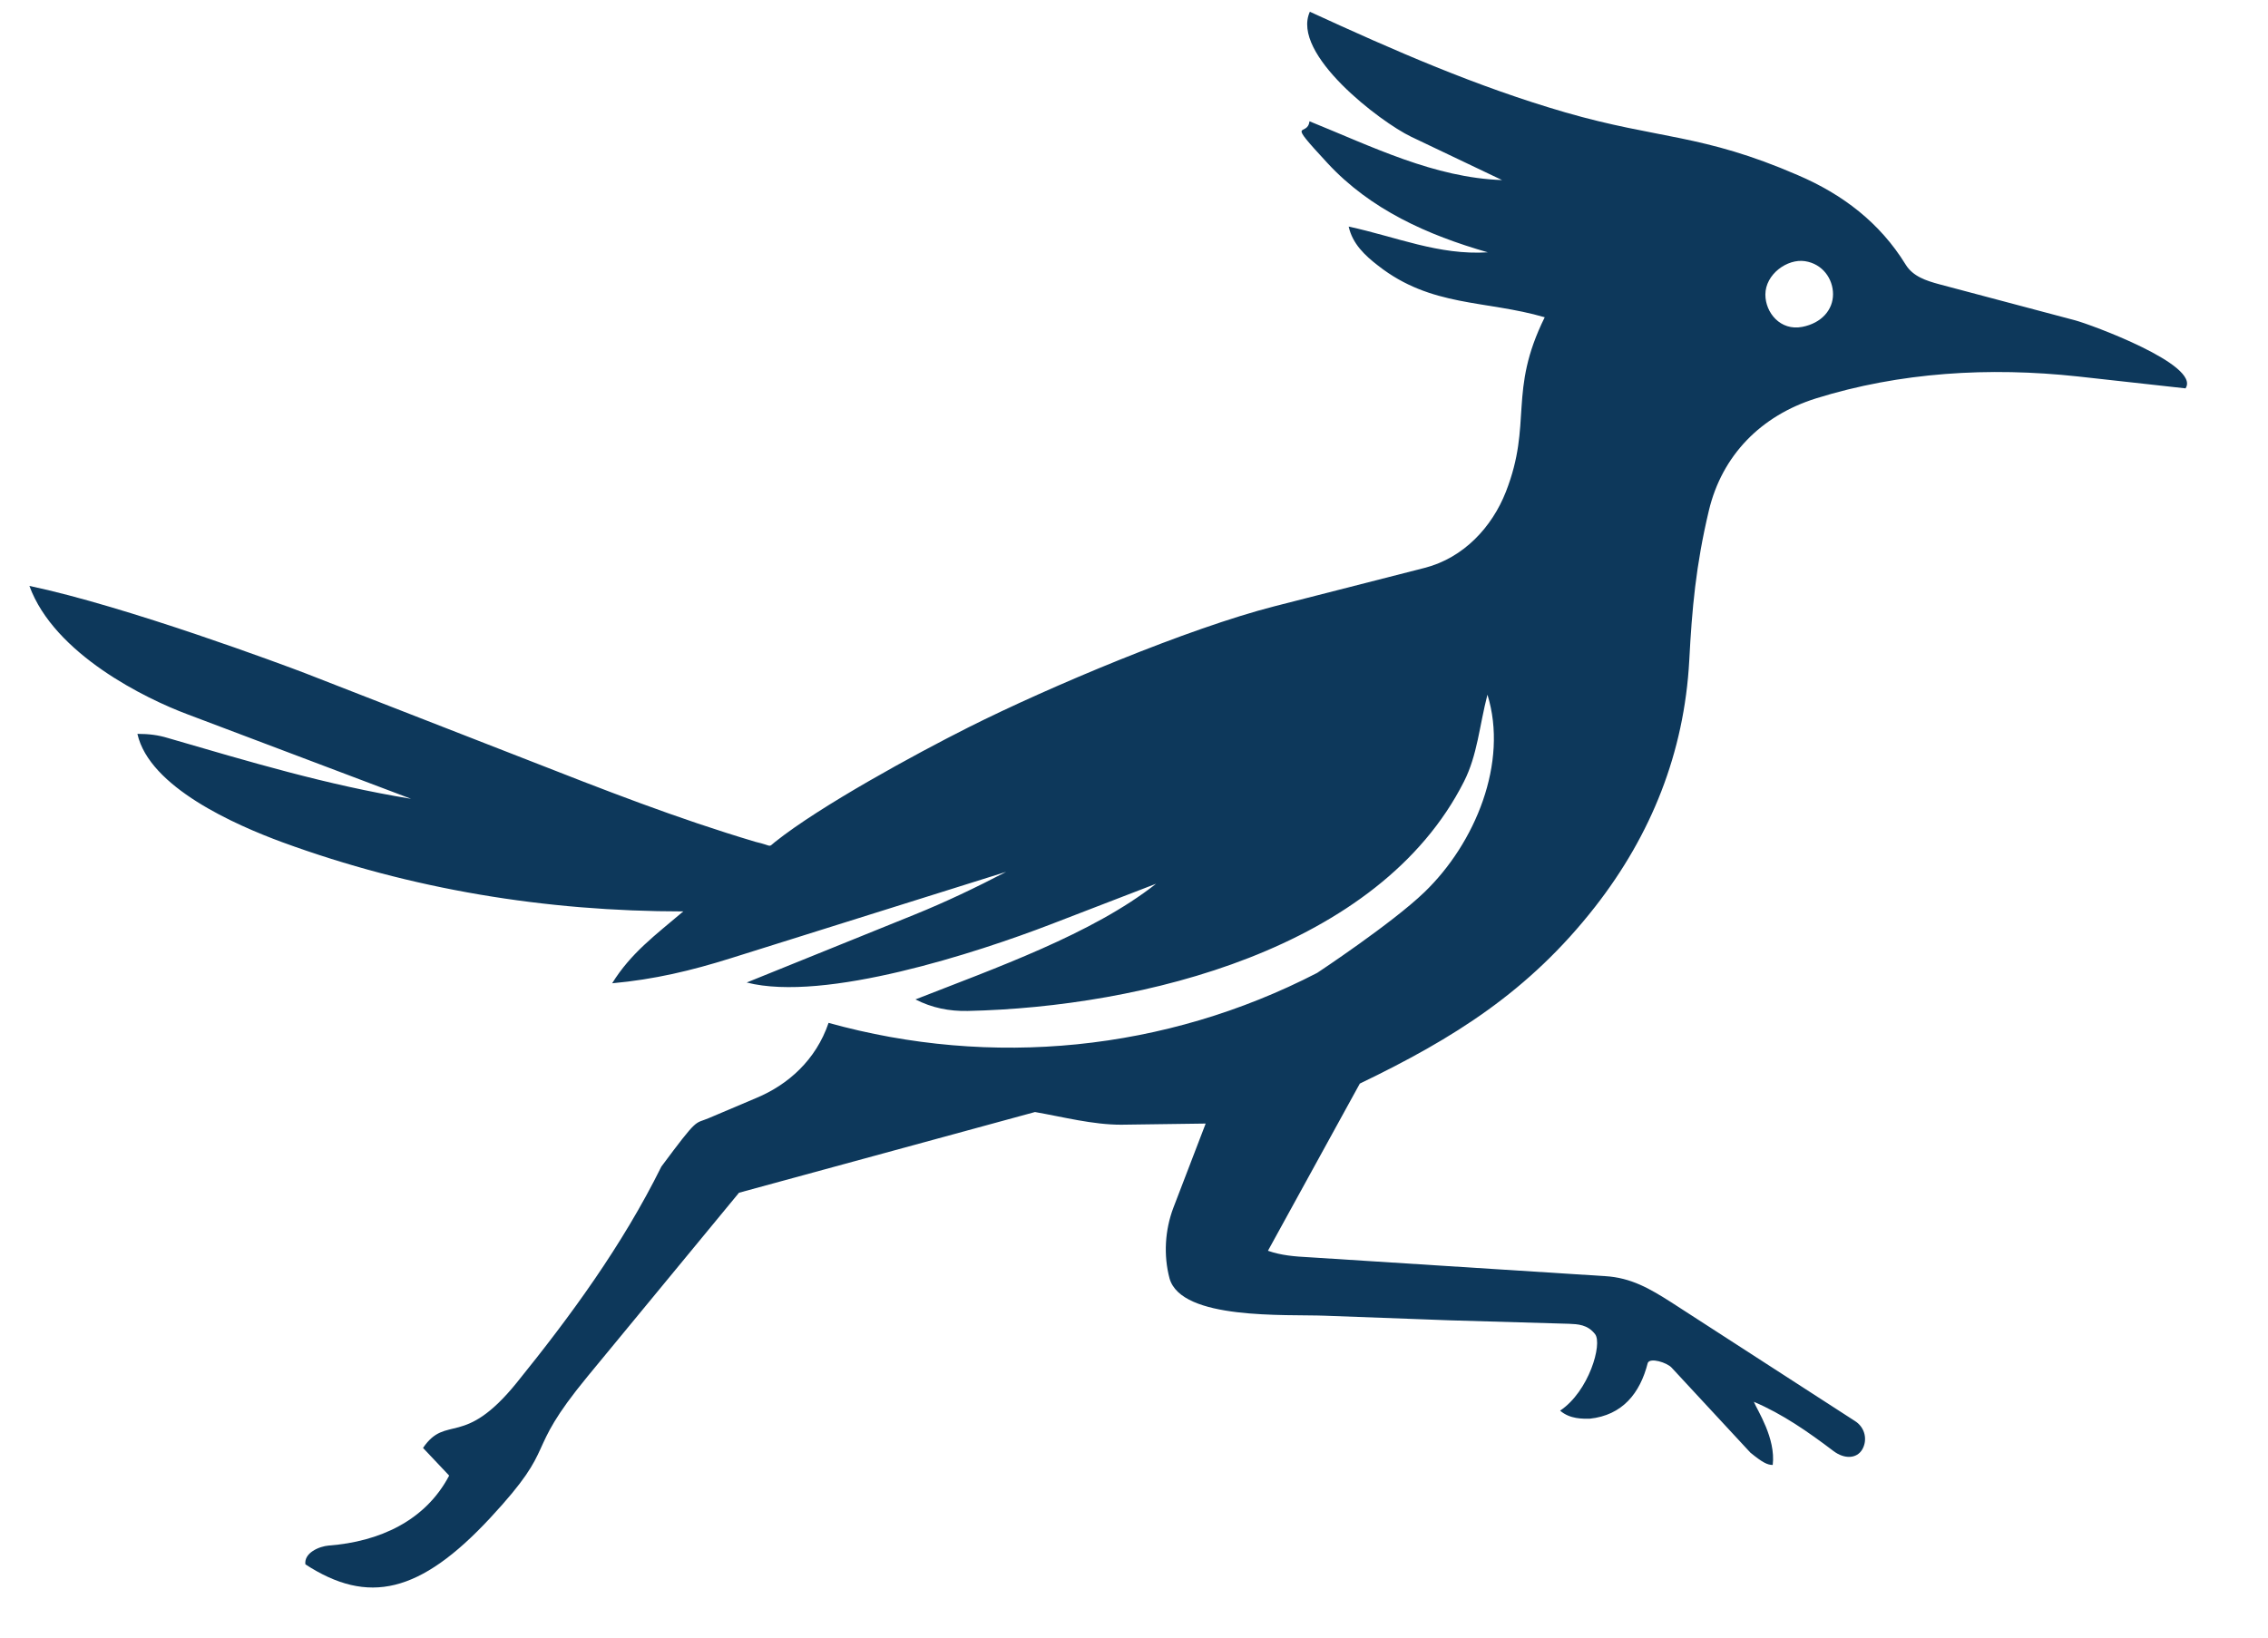
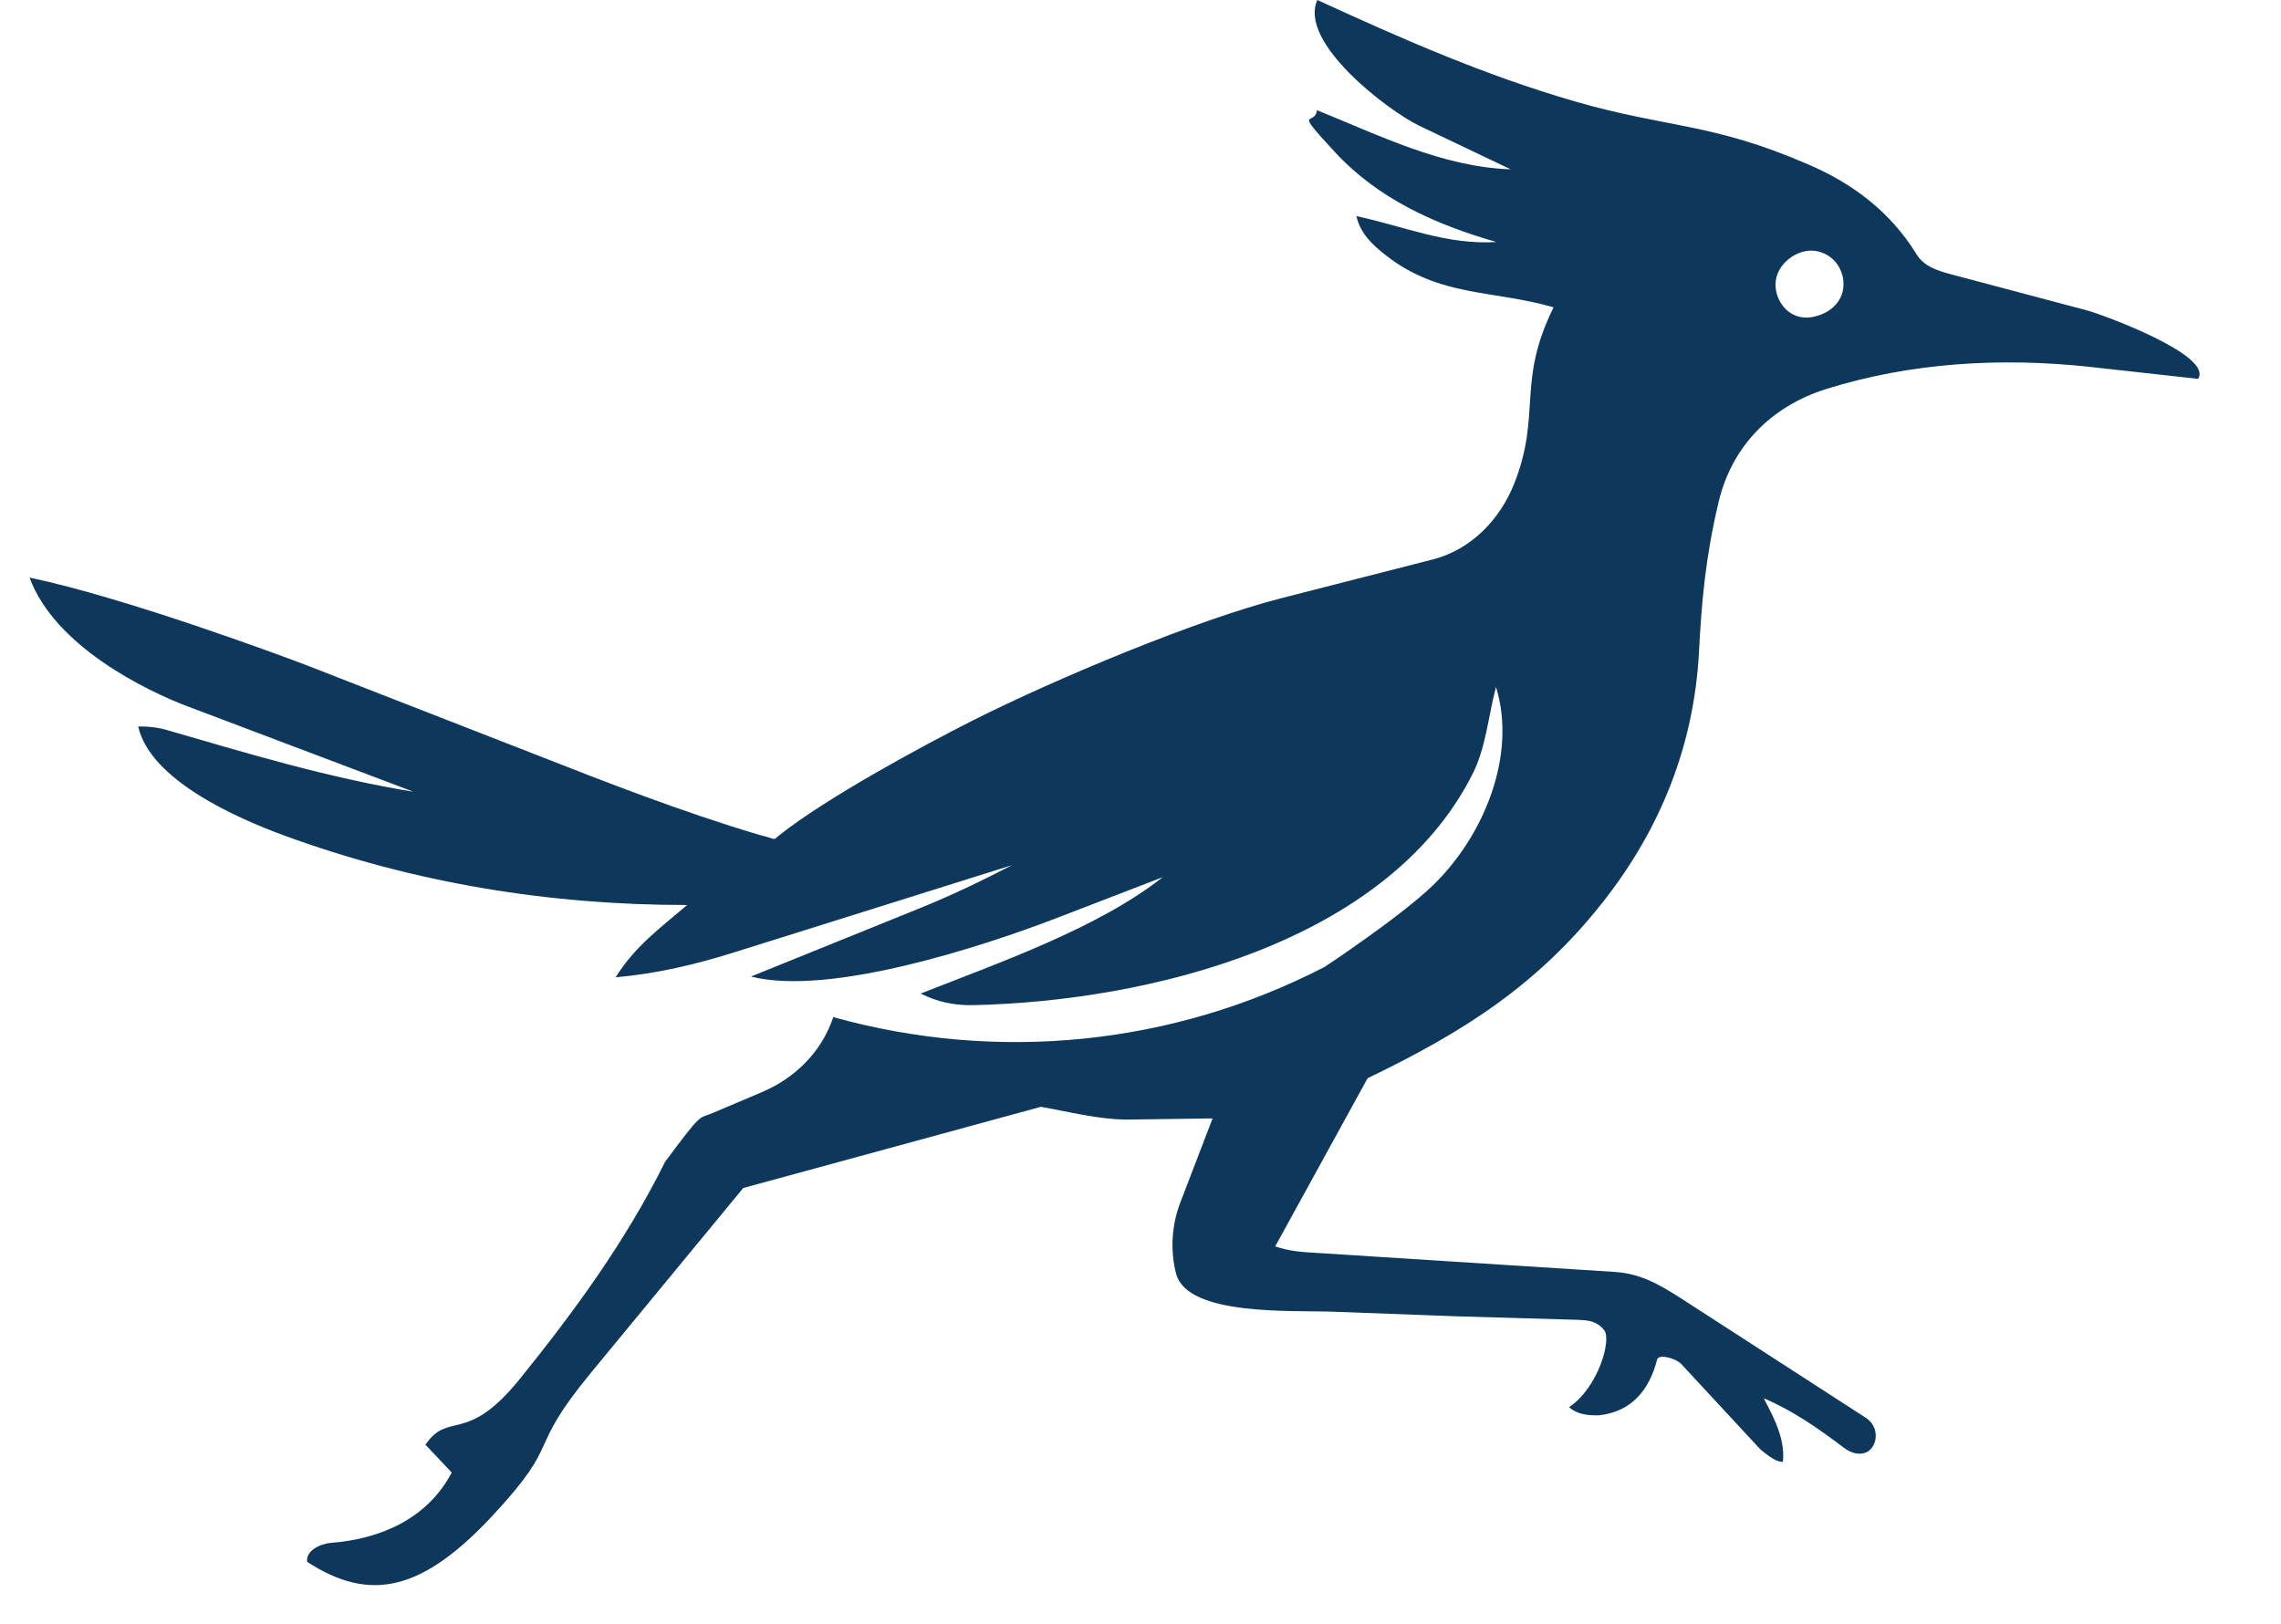
- <svg xmlns="http://www.w3.org/2000/svg" width="180" height="130" viewBox="120 0 590 420" fill="none">
-   <path d="M316.846 282.6C324.98 279.189 332.246 272.8 335.546 263.1C377.946 274.9 423.146 270.5 462.646 250.1C462.646 250.1 482.146 237.2 490.546 229.1C503.746 216.4 512.446 195.4 506.946 177.7C504.846 185.8 504.346 193.4 500.846 200.3C478.746 244 416.946 259 371.746 260C366.946 260.1 362.446 259.2 358.146 257C378.746 248.9 404.146 240 420.746 226.9L393.246 237.5C374.246 244.8 334.546 257.8 314.246 252.6L357.746 235C366.146 231.6 373.846 227.9 381.746 223.8L310.046 246.3C299.846 249.5 290.246 251.8 279.246 252.8C284.146 244.9 290.446 240.3 297.746 234.1C261.946 234.1 227.046 228.4 193.446 216.1C181.246 211.6 158.846 201.8 155.746 187.9C158.746 187.9 161.146 188.2 163.746 189C184.746 195.1 204.946 201.2 226.946 204.8L168.746 182.8C158.046 178.8 134.145 167.225 127.646 149.4C152.889 154.7 194.146 170.1 199.346 172.1L257.046 194.6C276.946 202.4 296.046 209.9 316.546 216C321.234 217.079 319.646 217.6 321.646 216C333.446 206.6 358.046 193.2 371.946 186.2C393.046 175.6 429.246 160.4 451.546 154.7L490.646 144.7C500.746 142.1 508.146 134.1 511.746 124.9C518.746 107 512.246 98.9 521.846 79.5C506.446 75 492.346 76.9 478.546 66.1C475.046 63.4 471.846 60.4 470.846 55.9C483.346 58.6 494.246 63.4 507.046 62.6C491.346 58.1 476.546 51.5 465.346 39.4C454.146 27.3 460.146 32.9 460.646 28.5C476.946 35.1 493.146 43.2 510.746 43.8L487.046 32.5C479.146 28.7 455.746 11 460.746 0C482.946 10.2 504.146 19.5 527.246 26.2C551.446 33.2 562.746 31.7 587.646 42.5C599.346 47.5 609.046 54.9 615.746 65.8C617.646 68.9 621.146 70 624.446 70.9L659.846 80.3C663.646 81.3 692.646 91.9 688.546 98L660.546 94.9C637.446 92.4 614.246 93.8 592.446 100.6C578.046 105.1 567.946 115.5 564.546 129.8C561.146 144.1 560.146 155.4 559.446 168.8C558.146 192.8 549.546 214.2 534.946 232.9C517.746 254.9 498.246 267.1 473.746 278.9L449.846 322.4C453.246 323.6 456.746 323.9 460.746 324.1L537.546 329C544.346 329.4 549.246 332.3 554.746 335.8L602.546 366.7C605.246 368.4 605.846 371.7 604.446 374.1C603.046 376.5 599.846 376.7 596.946 374.5C590.346 369.5 583.746 364.9 576.246 361.7C577.146 363.9 581.998 371.213 581.158 378.135C579.728 378.135 578.397 377.414 575.356 374.934L554.846 352.8C553.646 351.5 549.246 350.1 548.646 351.6C546.646 359.5 542.046 365.2 533.546 366.1C531.795 366.1 528.454 366.257 525.846 364C533.346 359 536.908 346.625 534.946 344.1C532.985 341.575 530.446 341.5 528.146 341.4L497.146 340.5L464.746 339.3C454.446 338.9 427.346 340.5 424.246 329.6C422.646 323.6 423.046 317 425.246 311.2L433.646 289.3L411.646 289.6C404.246 289.6 396.646 287.6 389.246 286.3L312.246 307.3L272.846 355.1C255.646 376 265.846 372.2 247.546 391.9C229.246 411.6 215.746 414.6 199.446 404C199.046 401 203.046 399.3 205.546 399.1C218.646 398.1 230.646 392.7 236.846 380.9L230.046 373.7C236.146 364.8 240.546 373.9 254.446 356.7C268.346 339.5 281.846 321.1 292.046 300.5C301.79 287.392 300.592 289.506 304.346 287.9L316.846 282.6ZM588.846 82C593.946 81 596.846 77.5 596.846 73.5C596.846 69.5 594.146 65.6 589.546 64.9C584.946 64.2 579.246 68.3 579.246 73.6C579.246 78.3 583.146 83.1 588.846 82Z" fill="#0D385B" />
+ <svg xmlns="http://www.w3.org/2000/svg" width="590" height="420" viewBox="0 0 590 420" fill="none">
+   <path d="M316.846 282.6C324.98 279.189 332.246 272.8 335.546 263.1C377.946 274.9 423.146 270.5 462.646 250.1C462.646 250.1 482.146 237.2 490.546 229.1C503.746 216.4 512.446 195.4 506.946 177.7C504.846 185.8 504.346 193.4 500.846 200.3C478.746 244 416.946 259 371.746 260C366.946 260.1 362.446 259.2 358.146 257C378.746 248.9 404.146 240 420.746 226.9L393.246 237.5C374.246 244.8 334.546 257.8 314.246 252.6L357.746 235C366.146 231.6 373.846 227.9 381.746 223.8L310.046 246.3C299.846 249.5 290.246 251.8 279.246 252.8C284.146 244.9 290.446 240.3 297.746 234.1C261.946 234.1 227.046 228.4 193.446 216.1C181.246 211.6 158.846 201.8 155.746 187.9C158.746 187.9 161.146 188.2 163.746 189C184.746 195.1 204.946 201.2 226.946 204.8L168.746 182.8C158.046 178.8 134.145 167.225 127.646 149.4C152.889 154.7 194.146 170.1 199.346 172.1L257.046 194.6C276.946 202.4 296.046 209.9 316.546 216C321.234 217.079 319.646 217.6 321.646 216C333.446 206.6 358.046 193.2 371.946 186.2C393.046 175.6 429.246 160.4 451.546 154.7L490.646 144.7C500.746 142.1 508.146 134.1 511.746 124.9C518.746 107 512.246 98.9 521.846 79.5C506.446 75 492.346 76.9 478.546 66.1C475.046 63.4 471.846 60.4 470.846 55.9C483.346 58.6 494.246 63.4 507.046 62.6C491.346 58.1 476.546 51.5 465.346 39.4C454.146 27.3 460.146 32.9 460.646 28.5C476.946 35.1 493.146 43.2 510.746 43.8L487.046 32.5C479.146 28.7 455.746 11 460.746 0C482.946 10.2 504.146 19.5 527.246 26.2C551.446 33.2 562.746 31.7 587.646 42.5C599.346 47.5 609.046 54.9 615.746 65.8C617.646 68.9 621.146 70 624.446 70.9L659.846 80.3C663.646 81.3 692.646 91.9 688.546 98L660.546 94.9C637.446 92.4 614.246 93.8 592.446 100.6C578.046 105.1 567.946 115.5 564.546 129.8C561.146 144.1 560.146 155.4 559.446 168.8C558.146 192.8 549.546 214.2 534.946 232.9C517.746 254.9 498.246 267.1 473.746 278.9L449.846 322.4C453.246 323.6 456.746 323.9 460.746 324.1L537.546 329C544.346 329.4 549.246 332.3 554.746 335.8L602.546 366.7C605.246 368.4 605.846 371.7 604.446 374.1C603.046 376.5 599.846 376.7 596.946 374.5C590.346 369.5 583.746 364.9 576.246 361.7C577.146 363.9 581.998 371.213 581.158 378.135C579.728 378.135 578.397 377.414 575.356 374.934L554.846 352.8C553.646 351.5 549.246 350.1 548.646 351.6C546.646 359.5 542.046 365.2 533.546 366.1C531.795 366.1 528.454 366.257 525.846 364C533.346 359 536.908 346.625 534.946 344.1C532.985 341.575 530.446 341.5 528.146 341.4L497.146 340.5L464.746 339.3C454.446 338.9 427.346 340.5 424.246 329.6C422.646 323.6 423.046 317 425.246 311.2L433.646 289.3L411.646 289.6C404.246 289.6 396.646 287.6 389.246 286.3L312.246 307.3L272.846 355.1C255.646 376 265.846 372.2 247.546 391.9C229.246 411.6 215.746 414.6 199.446 404C199.046 401 203.046 399.3 205.546 399.1C218.646 398.1 230.646 392.7 236.846 380.9L230.046 373.7C236.146 364.8 240.546 373.9 254.446 356.7C268.346 339.5 281.846 321.1 292.046 300.5C301.79 287.392 300.592 289.506 304.346 287.9L316.846 282.6ZM588.846 82C593.946 81 596.846 77.5 596.846 73.5C596.846 69.5 594.146 65.6 589.546 64.9C584.946 64.2 579.246 68.3 579.246 73.6C579.246 78.3 583.146 83.1 588.846 82Z" fill="#0D385B" transform="translate(-120 0)" />
</svg>
